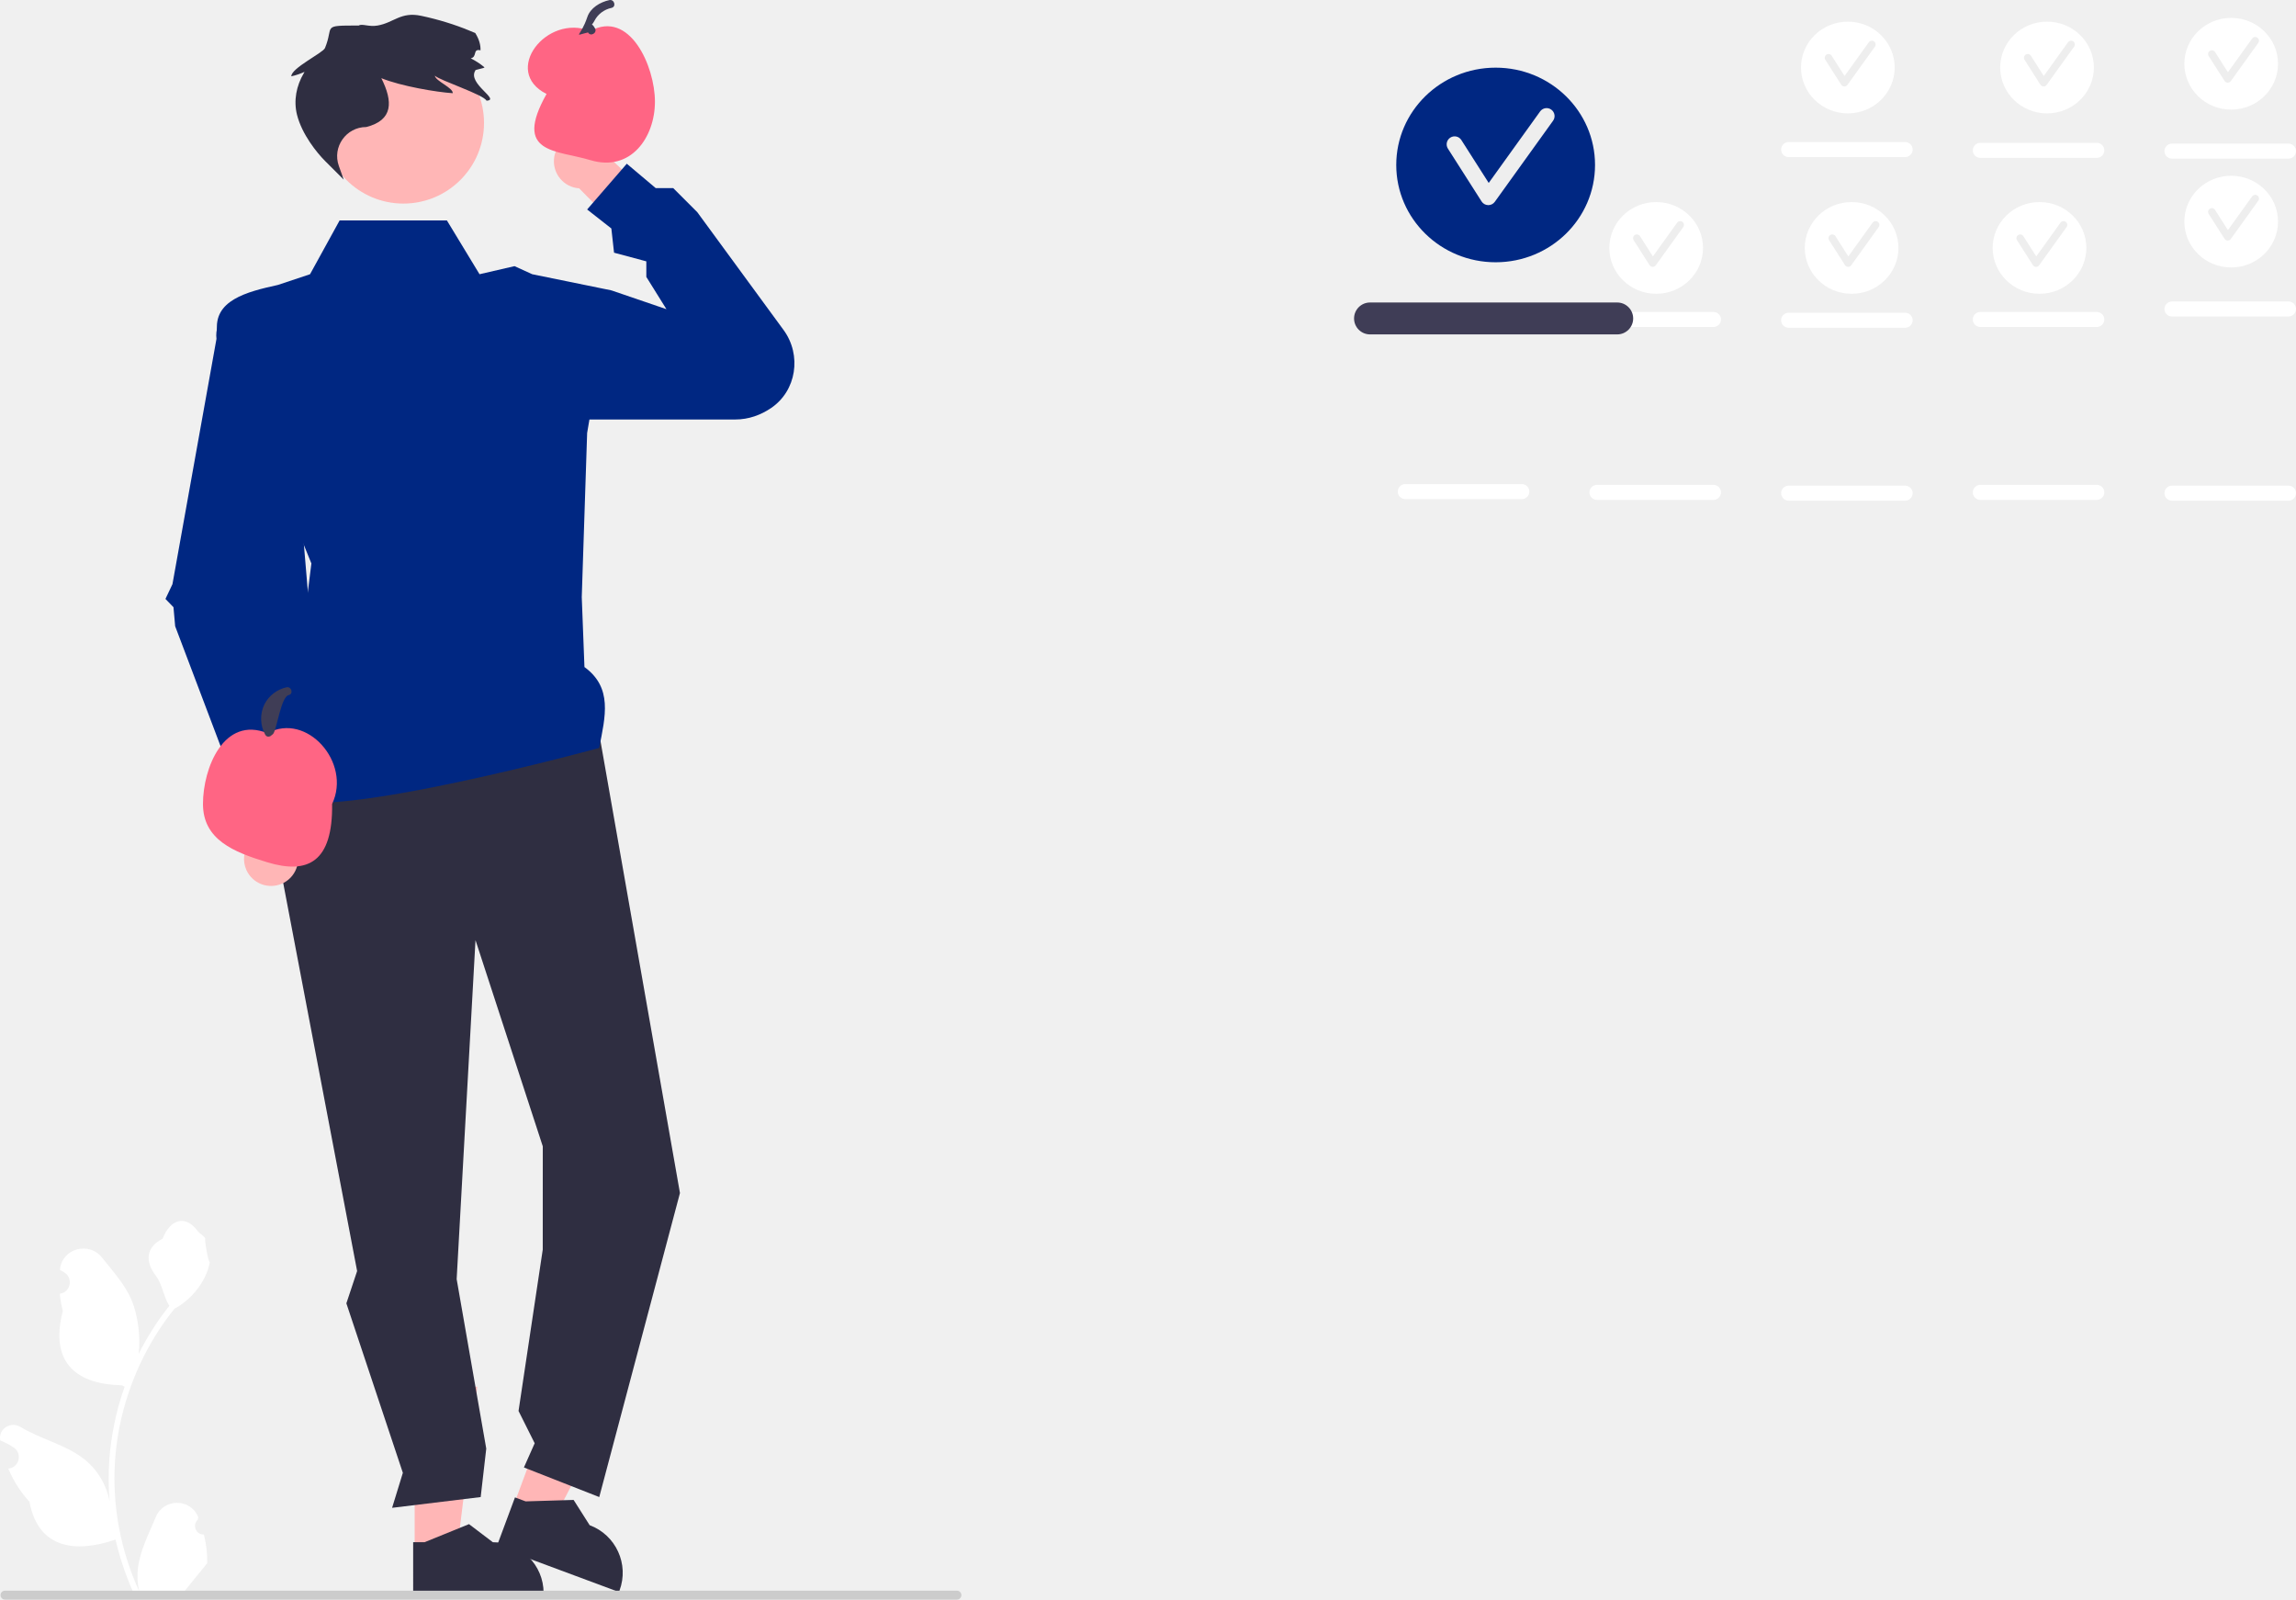
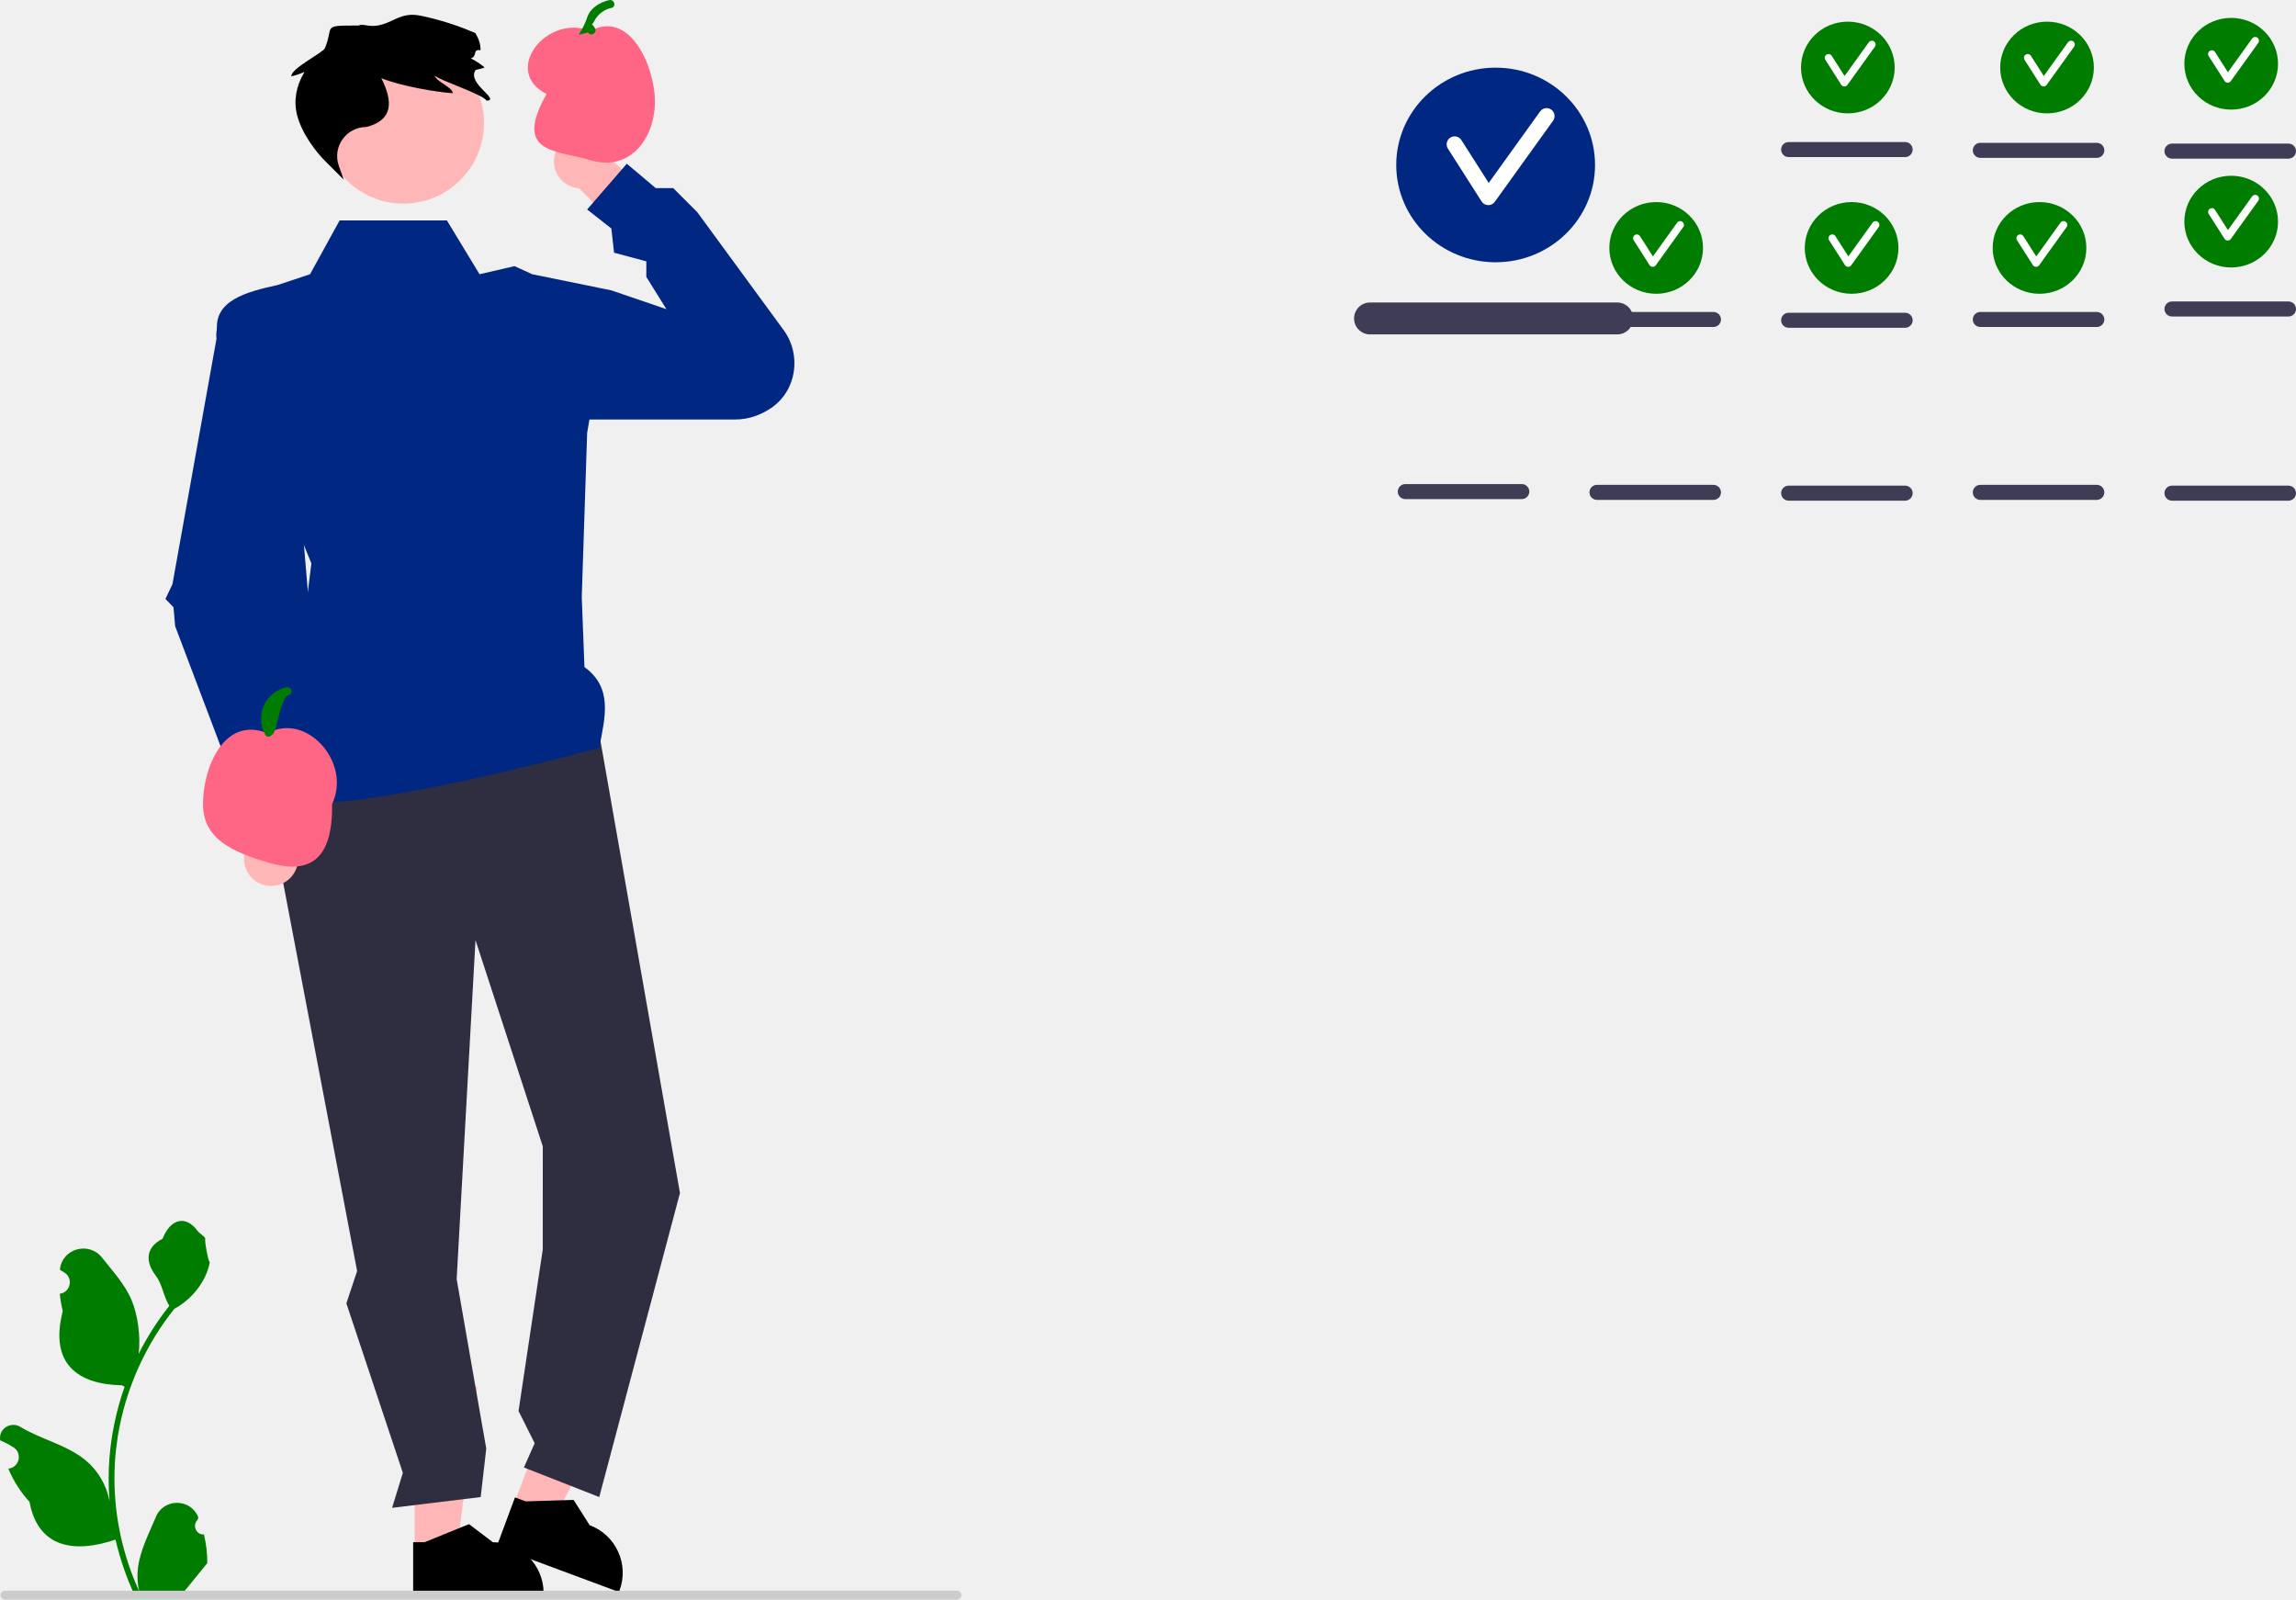
<svg xmlns="http://www.w3.org/2000/svg" width="610.927" height="425.59" viewBox="0 0 610.927 425.59">
  <path d="M161.617,41.425l15.646,14.749-7.179,10.113-15.987-16.183c-.693-.047-1.391-.194-2.074-.454-3.715-1.414-5.581-5.571-4.167-9.286,1.414-3.715,5.571-5.581,9.286-4.167,2.369,.901,3.981,2.92,4.475,5.227h0Z" fill="#ffb6b6" />
  <g>
    <polygon points="110.333 412.494 121.62 412.493 126.989 368.957 110.331 368.958 110.333 412.494" fill="#ffb6b6" />
-     <path d="M109.936,424.269l34.709-.001v-.439c-0-7.461-6.049-13.509-13.51-13.51h-.001l-6.34-4.81-11.829,4.811-3.03,0,.001,13.949h-0Z" fill="#2f2e41" />
+     <path d="M109.936,424.269l34.709-.001v-.439c-0-7.461-6.049-13.509-13.51-13.51h-.001l-6.34-4.81-11.829,4.811-3.03,0,.001,13.949h-0Z" fill="#000" />
  </g>
  <g>
    <polygon points="136.641 400.575 147.22 404.509 167.431 365.576 151.817 359.77 136.641 400.575" fill="#ffb6b6" />
-     <path d="M132.164,411.472l32.532,12.099,.153-.411c2.601-6.993-.96-14.77-7.952-17.372l-.001-0-4.265-6.718-12.764,.385-2.84-1.056-4.862,13.074-0,0Z" fill="#2f2e41" />
+     <path d="M132.164,411.472l32.532,12.099,.153-.411c2.601-6.993-.96-14.77-7.952-17.372l-.001-0-4.265-6.718-12.764,.385-2.84-1.056-4.862,13.074-0,0Z" fill="#000" />
  </g>
  <polygon points="158.018 187.134 180.925 317.417 159.45 398.306 139.406 390.432 142.269 383.989 137.974 375.399 144.417 332.449 144.427 305 126.521 250.128 121.51 340.323 129.384 385.421 127.902 398.306 104.33 401.17 107.193 391.864 92.161 346.766 95.024 338.176 74.981 232.948 79.992 199.304 158.018 187.134" fill="#2f2e41" />
  <path d="M90.371,58.642h28.538l8.686,14.317,9.306-2.148,4.715,2.148,21.055,4.295-6.443,37.939-1.432,43.666,.716,18.612c7.526,5.499,5.583,13.078,3.914,21.529,0,0-71.919,19.668-83.372,13.386v-8.117l6.8-54.358-25.054-61.562c-1.099-8.428,7.805-10.705,16.106-12.527h0l8.59-2.863,7.874-14.317h0Z" fill="#002782" />
  <path d="M156.228,82.264l6.443-5.011,14.658,5.011-5.352-8.59v-4.14l-8.59-2.303-.716-6.443-6.443-5.053,10.55-12.175,7.704,6.493,4.653-.003,6.403,6.403,22.956,31.343c4.88,6.664,3.477,16.208-3.384,20.807-2.638,1.769-5.808,3.009-9.51,3.009h-40.591l1.22-29.349h-0Z" fill="#002782" />
  <circle cx="107.34" cy="32.717" r="21.447" fill="#ffb6b6" />
  <g>
    <path d="M66.114,224.57l-.509-21.496,12.239-2.004-.271,22.746c.454,.526,.84,1.126,1.135,1.794,1.606,3.636-.039,7.885-3.675,9.492-3.636,1.606-7.885-.039-9.492-3.675-1.024-2.319-.722-4.884,.572-6.857Z" fill="#ffb6b6" />
    <path d="M65.753,81.48h0c-4.828-.277-8.732,3.88-8.153,8.682l-11.713,65.264-1.863,3.922,2.136,2.206,.449,5.057,17.834,47.1,22.286,.825-8.302-98.536-5.771-29.278c-1.021-2.989-3.75-5.061-6.903-5.242v-0Z" fill="#002782" />
  </g>
  <g>
    <path d="M88.368,213.893c.214,15.476-6.443,18.782-17.18,15.544-9.084-2.74-17.18-6.056-17.18-15.544s5.522-23.52,17.18-18.816c10.431-5.727,22.413,7.845,17.18,18.816Z" fill="#ff6584" />
-     <path d="M70.569,195.463c-1.371-2.495-1.465-5.544-.191-8.098,1.134-2.276,3.381-3.97,5.857-4.503,1.348-.29,1.923,1.78,.571,2.071-1.924,.414-3.05,8.328-3.972,10.077-.992,1.881-1.425-2.477-.41-.63,.666,1.212-1.188,2.297-1.854,1.084h0Z" fill="#3f3d56" />
+     <path d="M70.569,195.463c-1.371-2.495-1.465-5.544-.191-8.098,1.134-2.276,3.381-3.97,5.857-4.503,1.348-.29,1.923,1.78,.571,2.071-1.924,.414-3.05,8.328-3.972,10.077-.992,1.881-1.425-2.477-.41-.63,.666,1.212-1.188,2.297-1.854,1.084h0Z" fill="#007d00" />
  </g>
  <g>
    <path d="M174.268,27.06c0,9.488-6.443,18.782-17.18,15.544-9.084-2.74-20.661-1.604-11.661-17.604-12-6,.003-21.46,11.661-16.756,10.431-5.727,17.18,9.328,17.18,18.816Z" fill="#ff6584" />
-     <path d="M156.469,8.629c-4.178,.978-2.031,1.399-.191-4.098,.807-2.412,3.381-3.97,5.857-4.503,1.348-.29,1.923,1.78,.571,2.071-1.924,.414-3.576,1.622-4.499,3.37-.992,1.881-.898,.23,.117,2.077,.666,1.212-1.188,2.297-1.854,1.084h0Z" fill="#3f3d56" />
+     <path d="M156.469,8.629c-4.178,.978-2.031,1.399-.191-4.098,.807-2.412,3.381-3.97,5.857-4.503,1.348-.29,1.923,1.78,.571,2.071-1.924,.414-3.576,1.622-4.499,3.37-.992,1.881-.898,.23,.117,2.077,.666,1.212-1.188,2.297-1.854,1.084h0Z" fill="#007d00" />
  </g>
-   <path d="M54.259,408.257c-2.066,.129-3.208-2.437-1.645-3.933l.155-.618c-.02-.05-.041-.099-.062-.148-2.089-4.982-9.17-4.947-11.241,.042-1.839,4.428-4.179,8.864-4.756,13.546-.258,2.067-.142,4.172,.316,6.2-4.308-9.411-6.575-19.687-6.575-30.021,0-2.597,.142-5.193,.433-7.783,.239-2.119,.568-4.224,.995-6.31,2.306-11.277,7.299-22.018,14.5-30.99,3.462-1.892,6.349-4.851,8.093-8.397,.626-1.279,1.117-2.655,1.35-4.056-.394,.052-1.486-5.949-1.188-6.317-.549-.833-1.532-1.247-2.131-2.06-2.982-4.043-7.091-3.337-9.236,2.157-4.582,2.313-4.627,6.148-1.815,9.837,1.789,2.347,2.035,5.522,3.604,8.035-.162,.207-.329,.407-.491,.614-2.961,3.798-5.522,7.88-7.681,12.169,.61-4.766-.291-10.508-1.826-14.21-1.748-4.217-5.025-7.769-7.91-11.415-3.466-4.379-10.573-2.468-11.184,3.083-.006,.054-.012,.107-.017,.161,.429,.242,.848,.499,1.259,.77,2.339,1.547,1.531,5.174-1.241,5.602l-.063,.01c.155,1.544,.42,3.074,.807,4.579-3.702,14.316,4.29,19.53,15.701,19.764,.252,.129,.497,.258,.749,.381-1.156,3.255-2.08,6.594-2.764,9.979-.614,2.99-1.04,6.013-1.279,9.049-.297,3.83-.271,7.68,.052,11.503l-.019-.136c-.82-4.211-3.107-8.145-6.427-10.87-4.946-4.063-11.933-5.559-17.268-8.824-2.568-1.572-5.859,.459-5.411,3.437l.022,.143c.794,.323,1.569,.698,2.319,1.117,.429,.242,.848,.499,1.259,.77,2.339,1.547,1.531,5.174-1.241,5.602l-.063,.01c-.045,.006-.084,.013-.129,.019,1.363,3.236,3.262,6.239,5.639,8.829,2.315,12.497,12.256,13.683,22.89,10.044h.006c1.163,5.064,2.861,10.011,5.044,14.726h18.02c.065-.2,.123-.407,.181-.607-1.666,.103-3.346,.006-4.986-.297,1.337-1.641,2.674-3.294,4.011-4.935,.032-.032,.058-.065,.084-.097,.678-.84,1.363-1.673,2.041-2.512l0-.001c.042-2.578-.267-5.147-.879-7.64l-.001-0v-0Z" fill="#FFF" />
+   <path d="M54.259,408.257c-2.066,.129-3.208-2.437-1.645-3.933l.155-.618c-.02-.05-.041-.099-.062-.148-2.089-4.982-9.17-4.947-11.241,.042-1.839,4.428-4.179,8.864-4.756,13.546-.258,2.067-.142,4.172,.316,6.2-4.308-9.411-6.575-19.687-6.575-30.021,0-2.597,.142-5.193,.433-7.783,.239-2.119,.568-4.224,.995-6.31,2.306-11.277,7.299-22.018,14.5-30.99,3.462-1.892,6.349-4.851,8.093-8.397,.626-1.279,1.117-2.655,1.35-4.056-.394,.052-1.486-5.949-1.188-6.317-.549-.833-1.532-1.247-2.131-2.06-2.982-4.043-7.091-3.337-9.236,2.157-4.582,2.313-4.627,6.148-1.815,9.837,1.789,2.347,2.035,5.522,3.604,8.035-.162,.207-.329,.407-.491,.614-2.961,3.798-5.522,7.88-7.681,12.169,.61-4.766-.291-10.508-1.826-14.21-1.748-4.217-5.025-7.769-7.91-11.415-3.466-4.379-10.573-2.468-11.184,3.083-.006,.054-.012,.107-.017,.161,.429,.242,.848,.499,1.259,.77,2.339,1.547,1.531,5.174-1.241,5.602l-.063,.01c.155,1.544,.42,3.074,.807,4.579-3.702,14.316,4.29,19.53,15.701,19.764,.252,.129,.497,.258,.749,.381-1.156,3.255-2.08,6.594-2.764,9.979-.614,2.99-1.04,6.013-1.279,9.049-.297,3.83-.271,7.68,.052,11.503l-.019-.136c-.82-4.211-3.107-8.145-6.427-10.87-4.946-4.063-11.933-5.559-17.268-8.824-2.568-1.572-5.859,.459-5.411,3.437l.022,.143c.794,.323,1.569,.698,2.319,1.117,.429,.242,.848,.499,1.259,.77,2.339,1.547,1.531,5.174-1.241,5.602l-.063,.01c-.045,.006-.084,.013-.129,.019,1.363,3.236,3.262,6.239,5.639,8.829,2.315,12.497,12.256,13.683,22.89,10.044h.006c1.163,5.064,2.861,10.011,5.044,14.726h18.02c.065-.2,.123-.407,.181-.607-1.666,.103-3.346,.006-4.986-.297,1.337-1.641,2.674-3.294,4.011-4.935,.032-.032,.058-.065,.084-.097,.678-.84,1.363-1.673,2.041-2.512l0-.001c.042-2.578-.267-5.147-.879-7.64l-.001-0v-0Z" fill="#007d00" />
  <path d="M255.81,424.4c0,.66-.53,1.19-1.19,1.19H1.33c-.66,0-1.19-.53-1.19-1.19s.53-1.19,1.19-1.19H254.62c.66,0,1.19,.53,1.19,1.19Z" fill="#ccc" />
-   <path d="M508.927,39.792c0-1.103-.897-2-2-2h-31c-1.103,0-2,.897-2,2s.897,2,2,2h31c1.103,0,2-.897,2-2Z" fill="#FFF" />
-   <path d="M559.927,40c0-1.103-.897-2-2-2h-31c-1.103,0-2,.897-2,2s.897,2,2,2h31c1.103,0,2-.897,2-2Z" fill="#FFF" />
-   <path d="M610.927,40.208c0-1.103-.897-2-2-2h-31c-1.103,0-2,.897-2,2s.897,2,2,2h31c1.103,0,2-.897,2-2Z" fill="#FFF" />
-   <path d="M559.927,85c0-1.103-.897-2-2-2h-31c-1.103,0-2,.897-2,2s.897,2,2,2h31c1.103,0,2-.897,2-2Z" fill="#FFF" />
-   <path d="M457.927,85c0-1.103-.897-2-2-2h-31c-1.103,0-2,.897-2,2s.897,2,2,2h31c1.103,0,2-.897,2-2Z" fill="#FFF" />
-   <path d="M508.927,85.208c0-1.103-.897-2-2-2h-31c-1.103,0-2,.897-2,2s.897,2,2,2h31c1.103,0,2-.897,2-2Z" fill="#FFF" />
-   <path d="M559.927,131c0-1.103-.897-2-2-2h-31c-1.103,0-2,.897-2,2s.897,2,2,2h31c1.103,0,2-.897,2-2Z" fill="#FFF" />
-   <path d="M610.927,131.208c0-1.103-.897-2-2-2h-31c-1.103,0-2,.897-2,2s.897,2,2,2h31c1.103,0,2-.897,2-2Z" fill="#FFF" />
-   <path d="M406.927,130.792c0-1.103-.897-2-2-2h-31c-1.103,0-2,.897-2,2s.897,2,2,2h31c1.103,0,2-.897,2-2Z" fill="#FFF" />
-   <path d="M457.927,131c0-1.103-.897-2-2-2h-31c-1.103,0-2,.897-2,2s.897,2,2,2h31c1.103,0,2-.897,2-2Z" fill="#FFF" />
-   <path d="M508.927,131.208c0-1.103-.897-2-2-2h-31c-1.103,0-2,.897-2,2s.897,2,2,2h31c1.103,0,2-.897,2-2Z" fill="#FFF" />
+   <path d="M508.927,39.792c0-1.103-.897-2-2-2h-31c-1.103,0-2,.897-2,2s.897,2,2,2h31c1.103,0,2-.897,2-2Z" fill="#3f3d56" />
+   <path d="M559.927,40c0-1.103-.897-2-2-2h-31c-1.103,0-2,.897-2,2s.897,2,2,2h31c1.103,0,2-.897,2-2Z" fill="#3f3d56" />
+   <path d="M610.927,40.208c0-1.103-.897-2-2-2h-31c-1.103,0-2,.897-2,2s.897,2,2,2h31c1.103,0,2-.897,2-2Z" fill="#3f3d56" />
+   <path d="M559.927,85c0-1.103-.897-2-2-2h-31c-1.103,0-2,.897-2,2s.897,2,2,2h31c1.103,0,2-.897,2-2Z" fill="#3f3d56" />
+   <path d="M457.927,85c0-1.103-.897-2-2-2h-31c-1.103,0-2,.897-2,2s.897,2,2,2h31c1.103,0,2-.897,2-2Z" fill="#3f3d56" />
+   <path d="M508.927,85.208c0-1.103-.897-2-2-2h-31c-1.103,0-2,.897-2,2s.897,2,2,2h31c1.103,0,2-.897,2-2Z" fill="#3f3d56" />
+   <path d="M559.927,131c0-1.103-.897-2-2-2h-31c-1.103,0-2,.897-2,2s.897,2,2,2h31c1.103,0,2-.897,2-2Z" fill="#3f3d56" />
+   <path d="M610.927,131.208c0-1.103-.897-2-2-2h-31c-1.103,0-2,.897-2,2s.897,2,2,2h31c1.103,0,2-.897,2-2Z" fill="#3f3d56" />
+   <path d="M406.927,130.792c0-1.103-.897-2-2-2h-31c-1.103,0-2,.897-2,2s.897,2,2,2h31c1.103,0,2-.897,2-2Z" fill="#3f3d56" />
+   <path d="M457.927,131c0-1.103-.897-2-2-2h-31c-1.103,0-2,.897-2,2s.897,2,2,2h31c1.103,0,2-.897,2-2Z" fill="#3f3d56" />
+   <path d="M508.927,131.208c0-1.103-.897-2-2-2h-31c-1.103,0-2,.897-2,2s.897,2,2,2h31c1.103,0,2-.897,2-2Z" fill="#3f3d56" />
  <g>
-     <ellipse cx="491.681" cy="17.962" rx="12.463" ry="12.201" fill="#FFF" />
-     <path d="M490.762,23l-.028-0c-.332-.009-.637-.182-.815-.462l-4.225-6.625c-.297-.466-.16-1.084,.306-1.381,.465-.295,1.083-.16,1.381,.306l3.431,5.38,6.447-8.968c.323-.449,.949-.55,1.396-.229,.449,.322,.551,.947,.229,1.396l-7.308,10.167c-.188,.262-.491,.416-.812,.416h0Z" fill="#EEE" />
+     <ellipse cx="491.681" cy="17.962" rx="12.463" ry="12.201" fill="#007d00" />
+     <path d="M490.762,23l-.028-0c-.332-.009-.637-.182-.815-.462l-4.225-6.625c-.297-.466-.16-1.084,.306-1.381,.465-.295,1.083-.16,1.381,.306l3.431,5.38,6.447-8.968c.323-.449,.949-.55,1.396-.229,.449,.322,.551,.947,.229,1.396l-7.308,10.167c-.188,.262-.491,.416-.812,.416h0Z" fill="#FFF" />
  </g>
  <g>
-     <ellipse cx="544.681" cy="17.962" rx="12.463" ry="12.201" fill="#FFF" />
-     <path d="M543.762,23l-.028-0c-.332-.009-.637-.182-.815-.462l-4.225-6.625c-.297-.466-.16-1.084,.306-1.381,.465-.295,1.083-.16,1.381,.306l3.431,5.38,6.447-8.968c.323-.449,.949-.55,1.396-.229,.449,.322,.551,.947,.229,1.396l-7.308,10.167c-.188,.262-.491,.416-.812,.416h0Z" fill="#EEE" />
+     <ellipse cx="544.681" cy="17.962" rx="12.463" ry="12.201" fill="#007d00" />
+     <path d="M543.762,23l-.028-0c-.332-.009-.637-.182-.815-.462l-4.225-6.625c-.297-.466-.16-1.084,.306-1.381,.465-.295,1.083-.16,1.381,.306l3.431,5.38,6.447-8.968c.323-.449,.949-.55,1.396-.229,.449,.322,.551,.947,.229,1.396l-7.308,10.167c-.188,.262-.491,.416-.812,.416h0Z" fill="#FFF" />
  </g>
  <g>
-     <ellipse cx="593.681" cy="16.962" rx="12.463" ry="12.201" fill="#FFF" />
-     <path d="M592.762,22l-.028-0c-.332-.009-.637-.182-.815-.462l-4.225-6.625c-.297-.466-.16-1.084,.306-1.381,.465-.295,1.083-.16,1.381,.306l3.431,5.38,6.447-8.968c.323-.449,.949-.55,1.396-.229,.449,.322,.551,.947,.229,1.396l-7.308,10.167c-.188,.262-.491,.416-.812,.416h0Z" fill="#EEE" />
+     <ellipse cx="593.681" cy="16.962" rx="12.463" ry="12.201" fill="#007d00" />
+     <path d="M592.762,22l-.028-0c-.332-.009-.637-.182-.815-.462l-4.225-6.625c-.297-.466-.16-1.084,.306-1.381,.465-.295,1.083-.16,1.381,.306l3.431,5.38,6.447-8.968c.323-.449,.949-.55,1.396-.229,.449,.322,.551,.947,.229,1.396l-7.308,10.167c-.188,.262-.491,.416-.812,.416h0Z" fill="#FFF" />
  </g>
-   <path d="M610.927,82.208c0-1.103-.897-2-2-2h-31c-1.103,0-2,.897-2,2s.897,2,2,2h31c1.103,0,2-.897,2-2Z" fill="#FFF" />
+   <path d="M610.927,82.208c0-1.103-.897-2-2-2h-31c-1.103,0-2,.897-2,2s.897,2,2,2h31c1.103,0,2-.897,2-2Z" fill="#3f3d56" />
  <g>
-     <ellipse cx="593.681" cy="58.962" rx="12.463" ry="12.201" fill="#FFF" />
-     <path d="M592.762,64l-.028-0c-.332-.009-.637-.182-.815-.462l-4.225-6.625c-.297-.466-.16-1.084,.306-1.381,.465-.295,1.083-.16,1.381,.306l3.431,5.38,6.447-8.968c.323-.449,.949-.55,1.396-.229,.449,.322,.551,.947,.229,1.396l-7.308,10.167c-.188,.262-.491,.416-.812,.416Z" fill="#EEE" />
+     <ellipse cx="593.681" cy="58.962" rx="12.463" ry="12.201" fill="#007d00" />
+     <path d="M592.762,64l-.028-0c-.332-.009-.637-.182-.815-.462l-4.225-6.625c-.297-.466-.16-1.084,.306-1.381,.465-.295,1.083-.16,1.381,.306l3.431,5.38,6.447-8.968c.323-.449,.949-.55,1.396-.229,.449,.322,.551,.947,.229,1.396l-7.308,10.167c-.188,.262-.491,.416-.812,.416Z" fill="#FFF" />
  </g>
  <g>
-     <ellipse cx="542.681" cy="65.962" rx="12.463" ry="12.201" fill="#FFF" />
-     <path d="M541.762,71l-.028-0c-.332-.009-.637-.182-.815-.462l-4.225-6.625c-.297-.466-.16-1.084,.306-1.381,.465-.295,1.083-.16,1.381,.306l3.431,5.38,6.447-8.968c.323-.449,.949-.55,1.396-.229,.449,.322,.551,.947,.229,1.396l-7.308,10.167c-.188,.262-.491,.416-.812,.416Z" fill="#EEE" />
+     <ellipse cx="542.681" cy="65.962" rx="12.463" ry="12.201" fill="#007d00" />
+     <path d="M541.762,71l-.028-0c-.332-.009-.637-.182-.815-.462l-4.225-6.625c-.297-.466-.16-1.084,.306-1.381,.465-.295,1.083-.16,1.381,.306l3.431,5.38,6.447-8.968c.323-.449,.949-.55,1.396-.229,.449,.322,.551,.947,.229,1.396l-7.308,10.167c-.188,.262-.491,.416-.812,.416Z" fill="#FFF" />
  </g>
  <g>
-     <ellipse cx="492.681" cy="65.962" rx="12.463" ry="12.201" fill="#FFF" />
-     <path d="M491.762,71l-.028-0c-.332-.009-.637-.182-.815-.462l-4.225-6.625c-.297-.466-.16-1.084,.306-1.381,.465-.295,1.083-.16,1.381,.306l3.431,5.38,6.447-8.968c.323-.449,.949-.55,1.396-.229,.449,.322,.551,.947,.229,1.396l-7.308,10.167c-.188,.262-.491,.416-.812,.416Z" fill="#EEE" />
+     <ellipse cx="492.681" cy="65.962" rx="12.463" ry="12.201" fill="#007d00" />
+     <path d="M491.762,71l-.028-0c-.332-.009-.637-.182-.815-.462l-4.225-6.625c-.297-.466-.16-1.084,.306-1.381,.465-.295,1.083-.16,1.381,.306l3.431,5.38,6.447-8.968c.323-.449,.949-.55,1.396-.229,.449,.322,.551,.947,.229,1.396l-7.308,10.167c-.188,.262-.491,.416-.812,.416Z" fill="#FFF" />
  </g>
  <g>
-     <ellipse cx="440.681" cy="65.962" rx="12.463" ry="12.201" fill="#FFF" />
-     <path d="M439.762,71l-.028-0c-.332-.009-.637-.182-.815-.462l-4.225-6.625c-.297-.466-.16-1.084,.306-1.381,.465-.295,1.083-.16,1.381,.306l3.431,5.38,6.447-8.968c.323-.449,.949-.55,1.396-.229,.449,.322,.551,.947,.229,1.396l-7.308,10.167c-.188,.262-.491,.416-.812,.416Z" fill="#EEE" />
+     <ellipse cx="440.681" cy="65.962" rx="12.463" ry="12.201" fill="#007d00" />
+     <path d="M439.762,71l-.028-0c-.332-.009-.637-.182-.815-.462l-4.225-6.625c-.297-.466-.16-1.084,.306-1.381,.465-.295,1.083-.16,1.381,.306l3.431,5.38,6.447-8.968c.323-.449,.949-.55,1.396-.229,.449,.322,.551,.947,.229,1.396l-7.308,10.167c-.188,.262-.491,.416-.812,.416Z" fill="#FFF" />
  </g>
  <path d="M434.56,84.726c0-2.341-1.903-4.244-4.244-4.244h-65.779c-2.341,0-4.244,1.903-4.244,4.244s1.903,4.244,4.244,4.244h65.779c2.341,0,4.244-1.903,4.244-4.244Z" fill="#3f3d56" />
  <g>
    <ellipse cx="397.965" cy="43.889" rx="26.446" ry="25.889" fill="#002782" />
-     <path d="M396.016,54.578c-.02,0-.039,0-.059-.001-.703-.02-1.352-.386-1.73-.98l-8.964-14.058c-.63-.988-.34-2.3,.649-2.93,.987-.627,2.299-.34,2.93,.649l7.28,11.417,13.679-19.03c.686-.952,2.013-1.167,2.961-.485,.952,.684,1.169,2.01,.485,2.961l-15.507,21.573c-.399,.555-1.041,.884-1.723,.884v0Z" fill="#EEE" />
+     <path d="M396.016,54.578c-.02,0-.039,0-.059-.001-.703-.02-1.352-.386-1.73-.98l-8.964-14.058c-.63-.988-.34-2.3,.649-2.93,.987-.627,2.299-.34,2.93,.649l7.28,11.417,13.679-19.03c.686-.952,2.013-1.167,2.961-.485,.952,.684,1.169,2.01,.485,2.961l-15.507,21.573c-.399,.555-1.041,.884-1.723,.884v0Z" fill="#FFF" />
  </g>
-   <path d="M125.253,15.525c1.3,.64,2.52,1.44,3.62,2.36,.32,.27-2.71,.63-2.41,.91-2.15,3.46,6.81,7.79,3,8-.76-1.62-12.49-5.41-13.76-6.66,.18,1.44,4.93,3.23,4.76,4.66-4.27-.27-13.79-1.87-19-4,3.139,6.255,3.163,11.172-4,13h-0c-5.361,0-9.103,5.311-7.3,10.359l1.3,3.641-5-5c-2.079-2.079-6.107-6.999-7.432-12.251-.952-3.772-.176-7.724,1.805-11.072,.073-.124,.139-.243,.197-.357-1.13,.52-2.31,.92-3.52,1.19-.05-2.18,8.41-6.22,8.95-7.51,2.51-6.01-1.15-6,9-6,.875-.583,2.633,.413,5,0,4.356-.76,6.157-3.733,11.566-2.597,4.668,.981,9.21,2.42,12.732,3.888l1.702,.709c1.03,1.65,1.45,3.19,1.39,4.59-.09-.02-.19-.04-.28-.05-1.77-.25-.58,1.81-2.32,2.19Z" fill="#2f2e41" />
+   <path d="M125.253,15.525c1.3,.64,2.52,1.44,3.62,2.36,.32,.27-2.71,.63-2.41,.91-2.15,3.46,6.81,7.79,3,8-.76-1.62-12.49-5.41-13.76-6.66,.18,1.44,4.93,3.23,4.76,4.66-4.27-.27-13.79-1.87-19-4,3.139,6.255,3.163,11.172-4,13h-0c-5.361,0-9.103,5.311-7.3,10.359l1.3,3.641-5-5c-2.079-2.079-6.107-6.999-7.432-12.251-.952-3.772-.176-7.724,1.805-11.072,.073-.124,.139-.243,.197-.357-1.13,.52-2.31,.92-3.52,1.19-.05-2.18,8.41-6.22,8.95-7.51,2.51-6.01-1.15-6,9-6,.875-.583,2.633,.413,5,0,4.356-.76,6.157-3.733,11.566-2.597,4.668,.981,9.21,2.42,12.732,3.888l1.702,.709c1.03,1.65,1.45,3.19,1.39,4.59-.09-.02-.19-.04-.28-.05-1.77-.25-.58,1.81-2.32,2.19Z" fill="#000" />
</svg>
